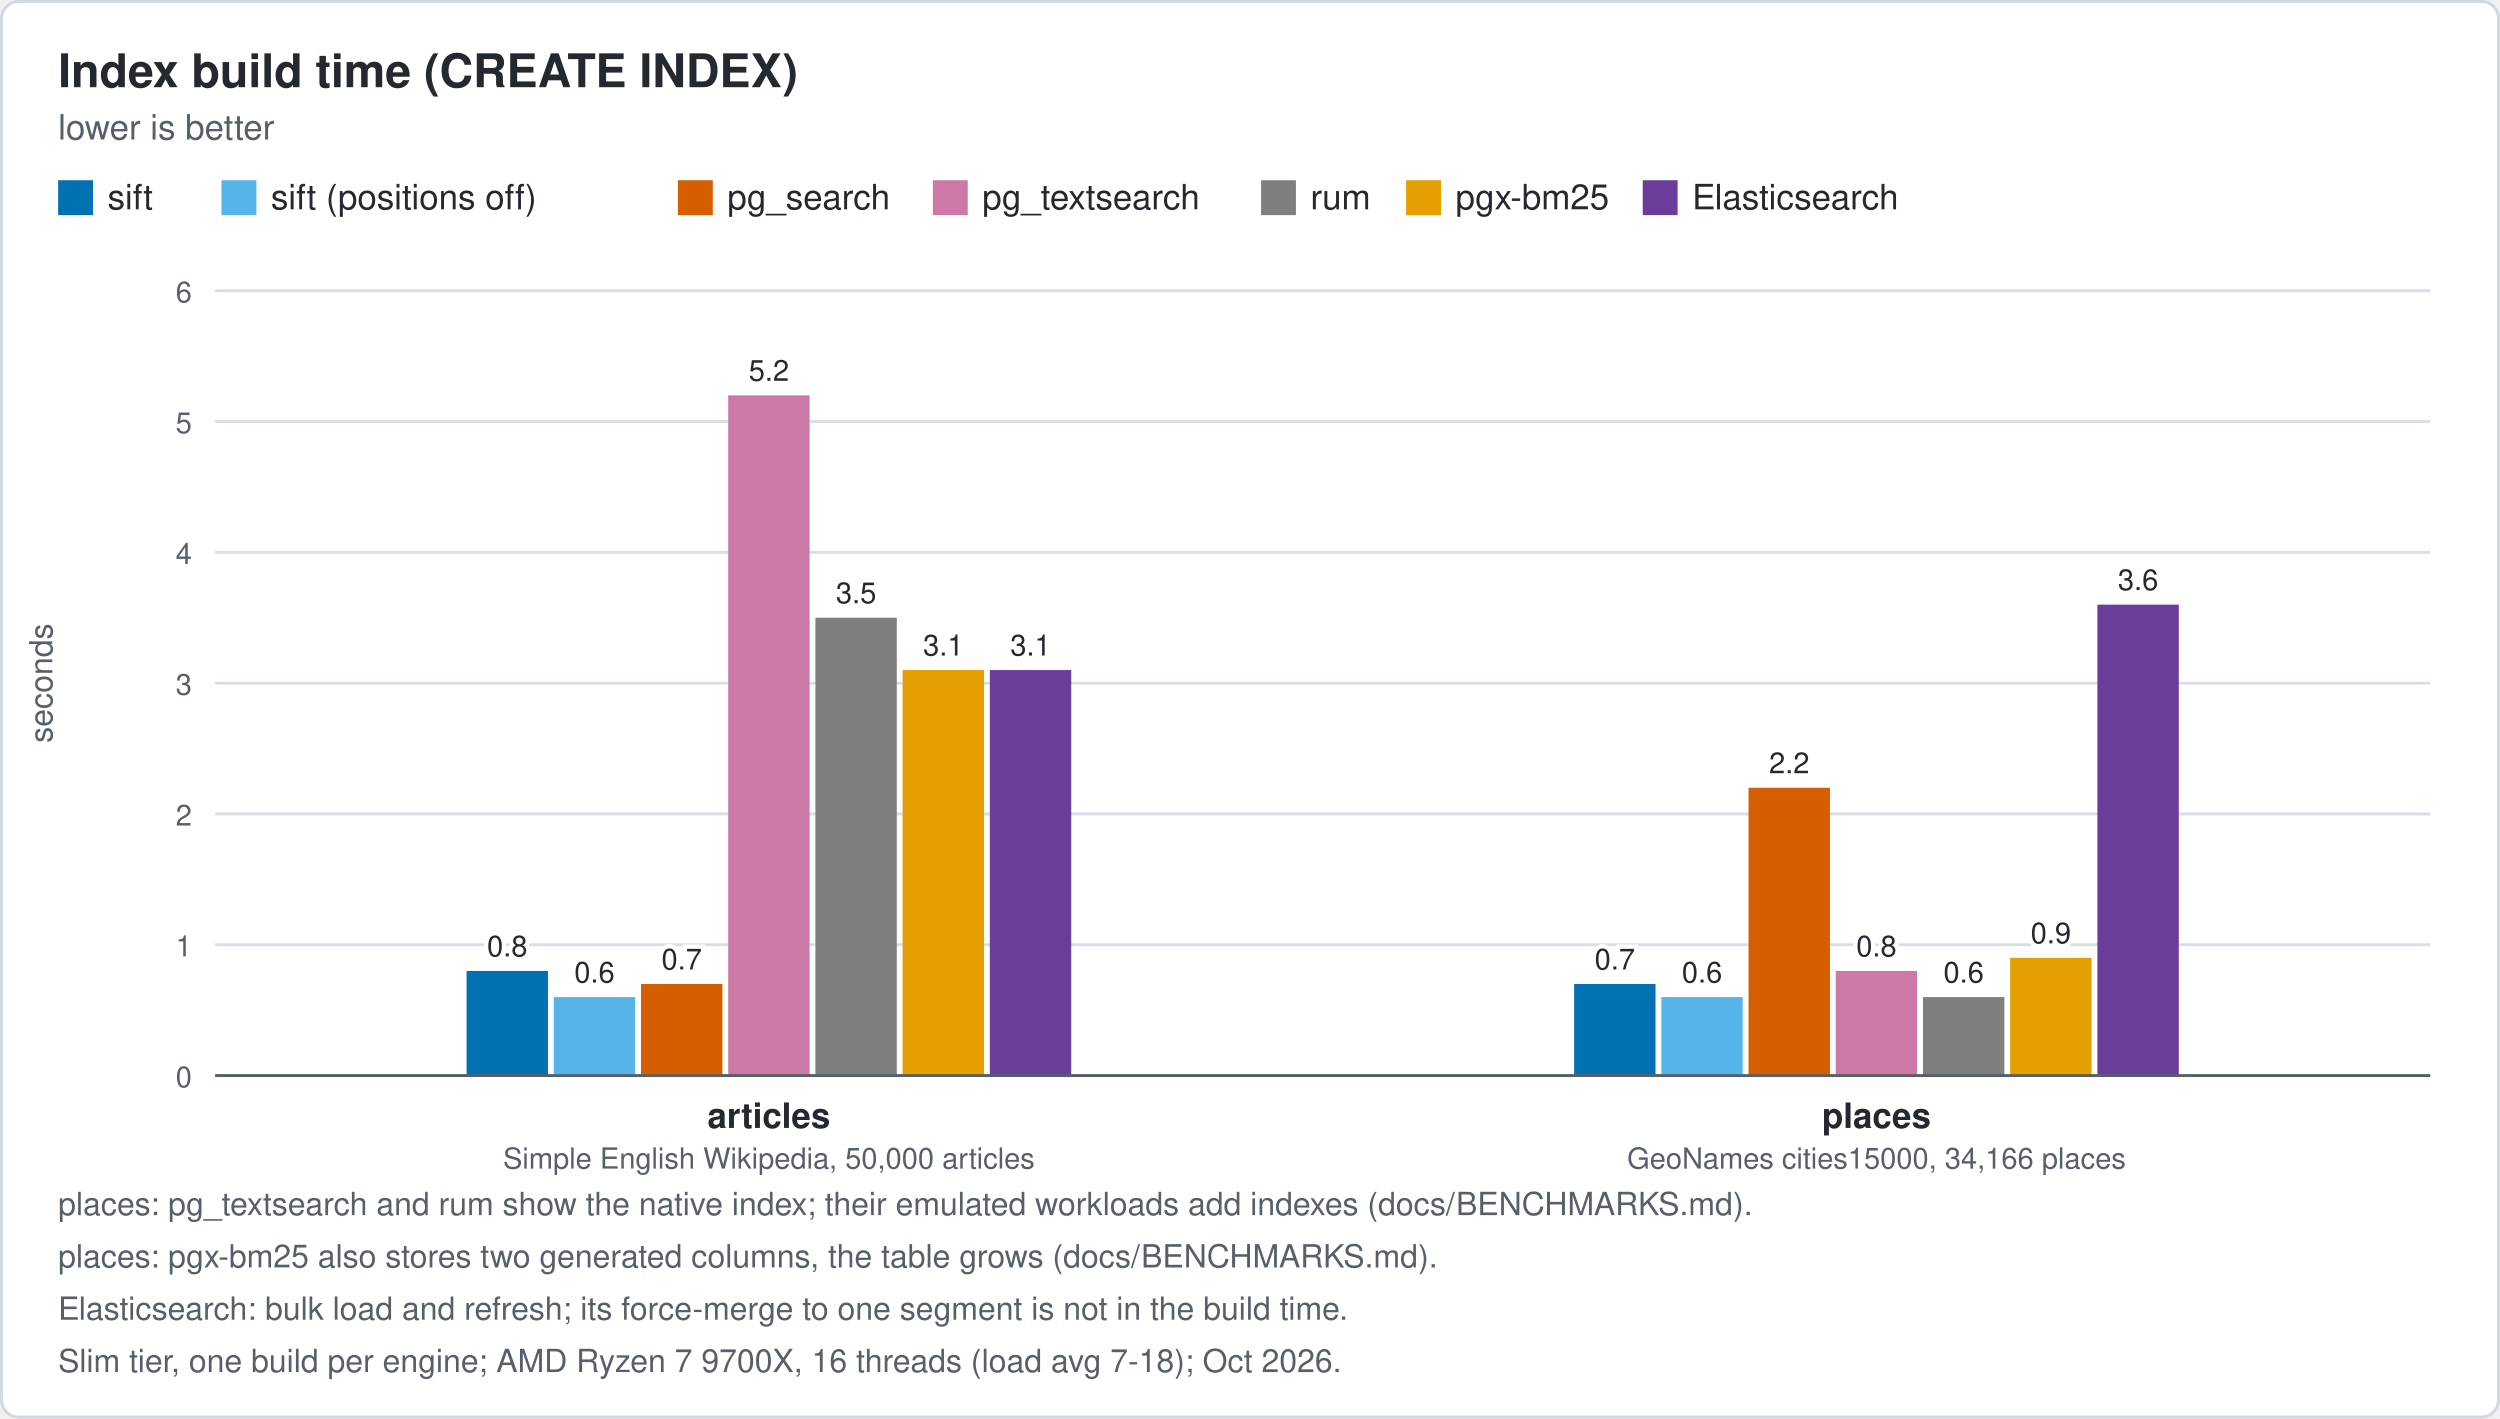
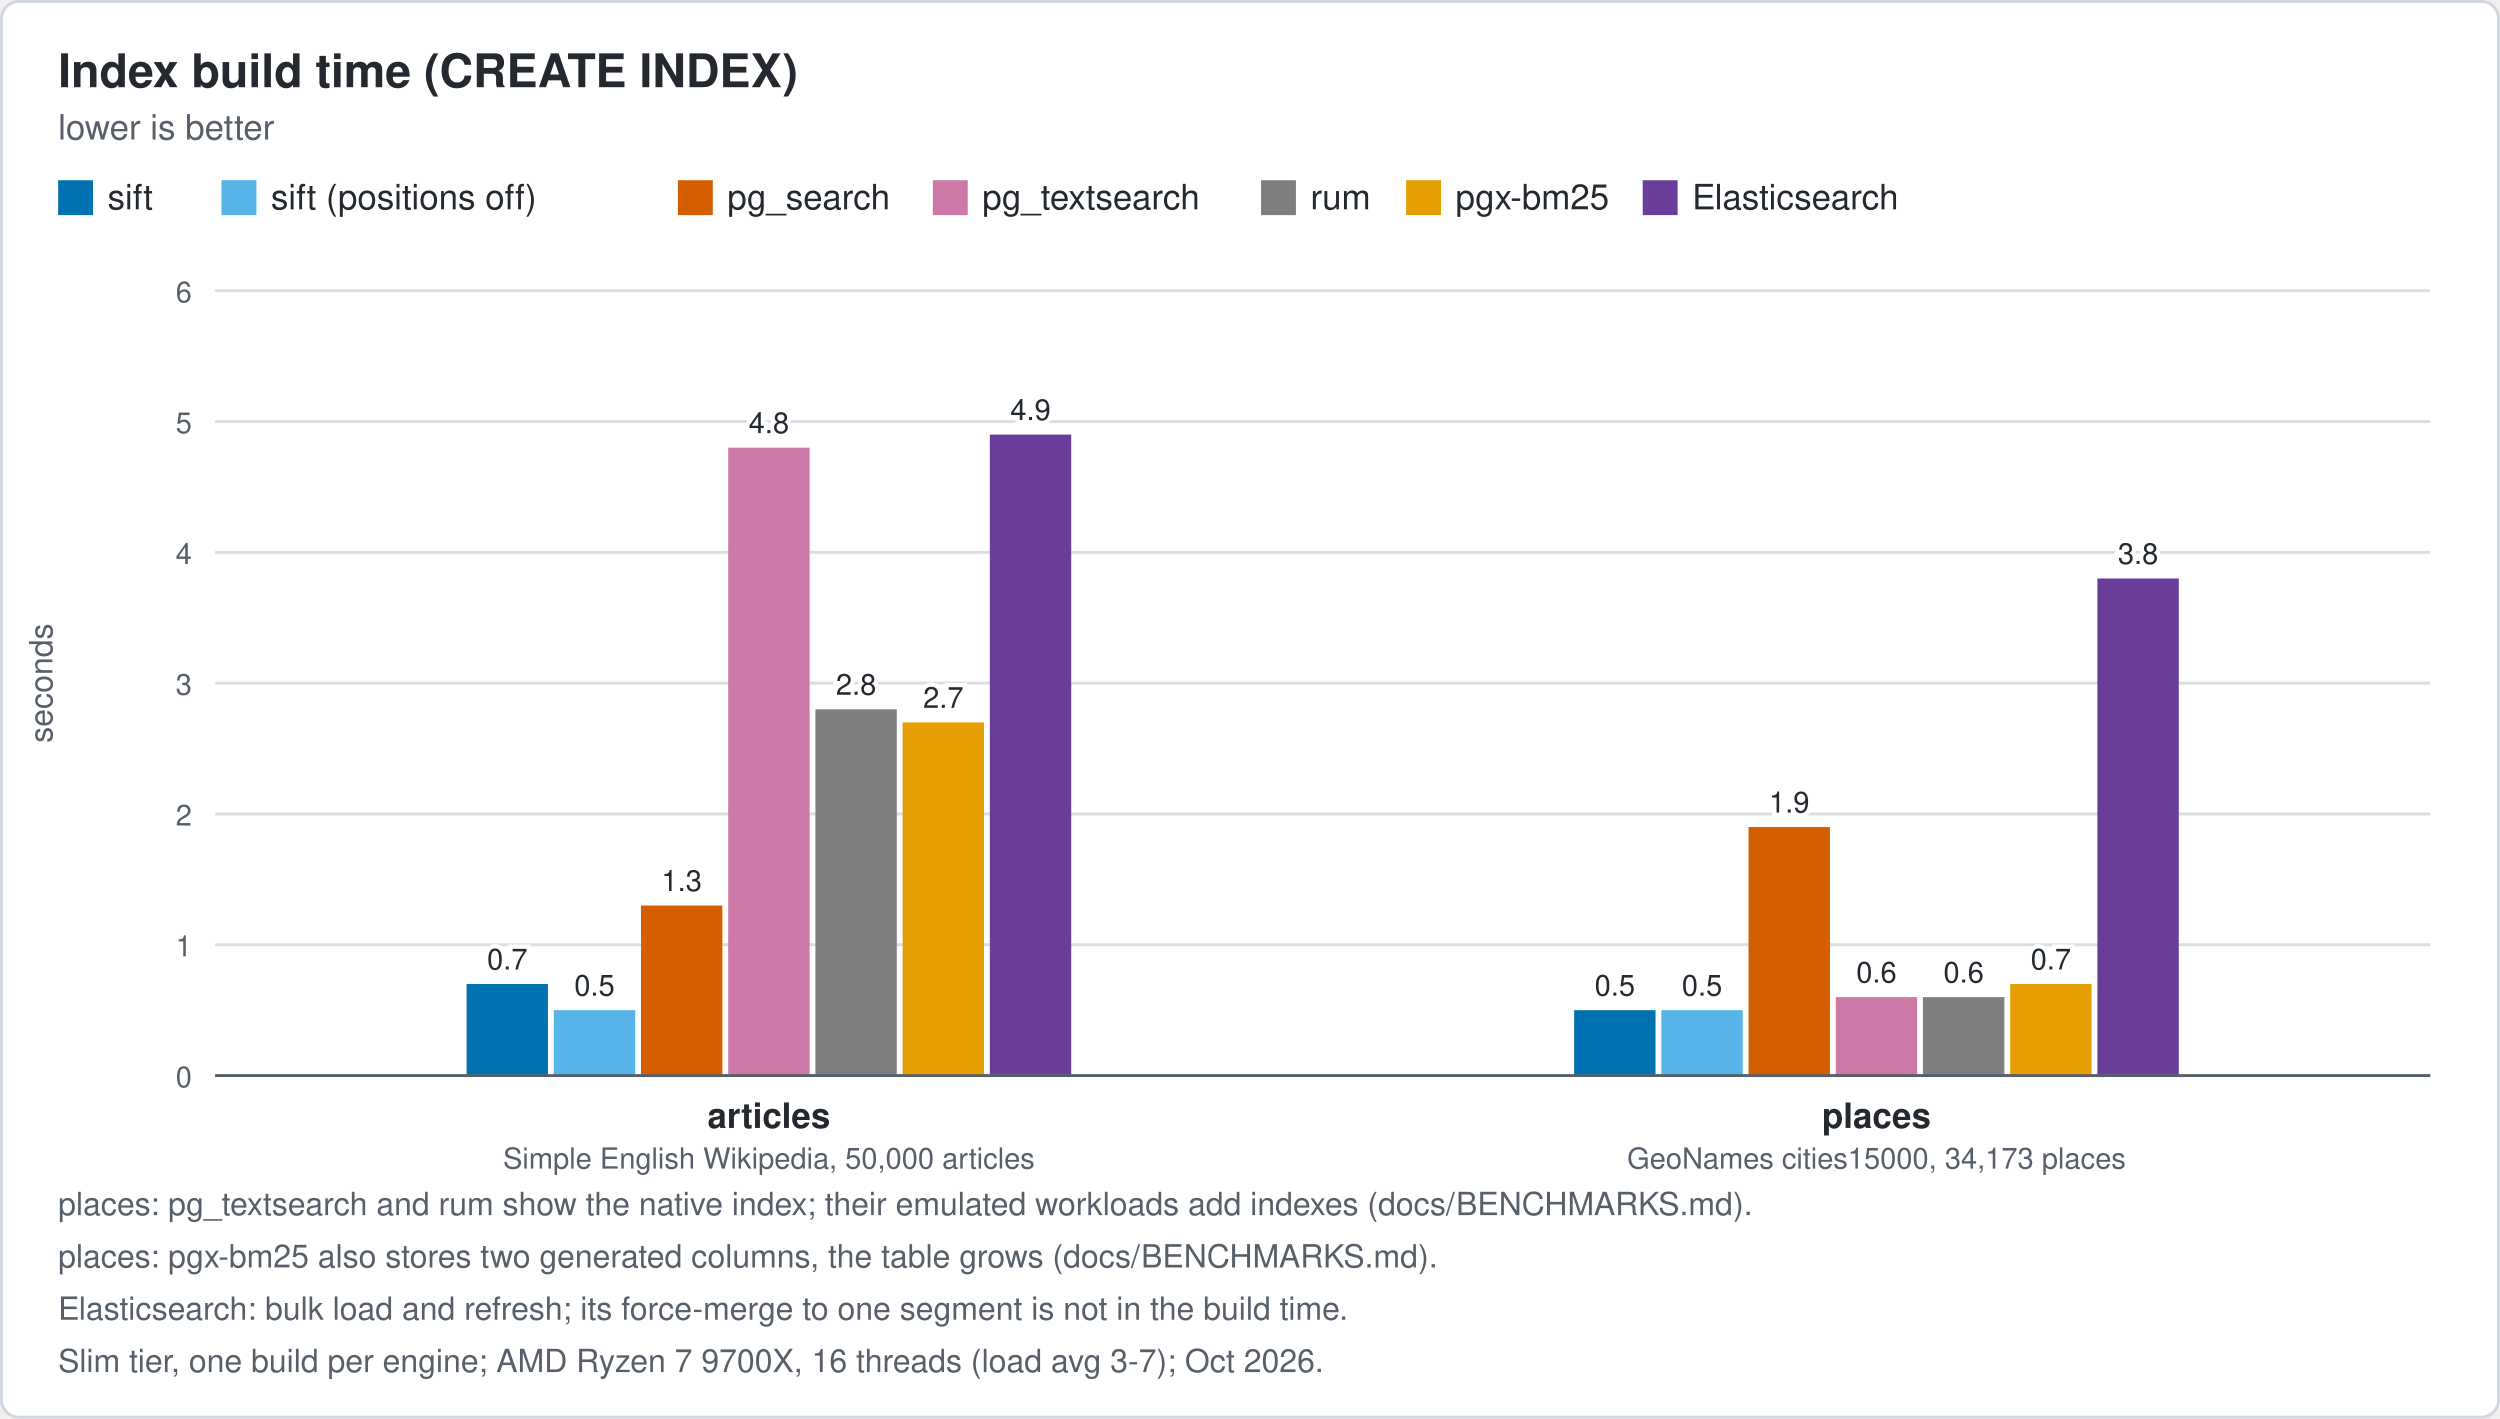
<svg xmlns="http://www.w3.org/2000/svg" width="860" height="488" viewBox="0 0 860 488" role="img" aria-labelledby="t d" font-family="Helvetica, Arial, sans-serif">
  <rect x="0.5" y="0.5" width="859" height="487" rx="6" fill="#ffffff" stroke="#d0d7de" />
  <text x="20" y="30" font-size="16" text-anchor="start" fill="#24292f" font-weight="bold">Index build time (CREATE INDEX)</text>
  <text x="20" y="48" font-size="12" text-anchor="start" fill="#57606a">lower is better</text>
  <rect x="20" y="62" width="12" height="12" fill="#0072B2" />
  <text x="37" y="72" font-size="12" text-anchor="start" fill="#24292f">sift</text>
  <rect x="76.2" y="62" width="12" height="12" fill="#56B4E9" />
  <text x="93.2" y="72" font-size="12" text-anchor="start" fill="#24292f">sift (positions off)</text>
  <rect x="233.2" y="62" width="12" height="12" fill="#D55E00" />
  <text x="250.2" y="72" font-size="12" text-anchor="start" fill="#24292f">pg_search</text>
  <rect x="320.9" y="62" width="12" height="12" fill="#CC79A7" />
  <text x="337.9" y="72" font-size="12" text-anchor="start" fill="#24292f">pg_textsearch</text>
  <rect x="433.8" y="62" width="12" height="12" fill="#7f7f7f" />
  <text x="450.8" y="72" font-size="12" text-anchor="start" fill="#24292f">rum</text>
  <rect x="483.7" y="62" width="12" height="12" fill="#E69F00" />
  <text x="500.7" y="72" font-size="12" text-anchor="start" fill="#24292f">pgx-bm25</text>
  <rect x="565.1" y="62" width="12" height="12" fill="#6A3D9A" />
  <text x="582.1" y="72" font-size="12" text-anchor="start" fill="#24292f">Elasticsearch</text>
  <line x1="74" y1="370" x2="836" y2="370" stroke="#d8dee4" stroke-width="1" />
  <text x="66" y="374" font-size="10" text-anchor="end" fill="#57606a">0</text>
  <line x1="74" y1="325" x2="836" y2="325" stroke="#d8dee4" stroke-width="1" />
  <text x="66" y="329" font-size="10" text-anchor="end" fill="#57606a">1</text>
  <line x1="74" y1="280" x2="836" y2="280" stroke="#d8dee4" stroke-width="1" />
  <text x="66" y="284" font-size="10" text-anchor="end" fill="#57606a">2</text>
  <line x1="74" y1="235" x2="836" y2="235" stroke="#d8dee4" stroke-width="1" />
  <text x="66" y="239" font-size="10" text-anchor="end" fill="#57606a">3</text>
  <line x1="74" y1="190" x2="836" y2="190" stroke="#d8dee4" stroke-width="1" />
  <text x="66" y="194" font-size="10" text-anchor="end" fill="#57606a">4</text>
  <line x1="74" y1="145" x2="836" y2="145" stroke="#d8dee4" stroke-width="1" />
  <text x="66" y="149" font-size="10" text-anchor="end" fill="#57606a">5</text>
  <line x1="74" y1="100" x2="836" y2="100" stroke="#d8dee4" stroke-width="1" />
  <text x="66" y="104" font-size="10" text-anchor="end" fill="#57606a">6</text>
  <text transform="translate(18 235) rotate(-90)" font-size="11" text-anchor="middle" fill="#57606a">seconds</text>
-   <rect x="160.5" y="334" width="28" height="36" fill="#0072B2" />
-   <text x="174.5" y="329" font-size="10" text-anchor="middle" fill="#24292f" stroke="#ffffff" stroke-width="3" paint-order="stroke">0.8</text>
-   <rect x="190.5" y="343" width="28" height="27" fill="#56B4E9" />
-   <text x="204.5" y="338" font-size="10" text-anchor="middle" fill="#24292f" stroke="#ffffff" stroke-width="3" paint-order="stroke">0.6</text>
-   <rect x="220.5" y="338.5" width="28" height="31.5" fill="#D55E00" />
-   <text x="234.5" y="333.5" font-size="10" text-anchor="middle" fill="#24292f" stroke="#ffffff" stroke-width="3" paint-order="stroke">0.7</text>
-   <rect x="250.5" y="136" width="28" height="234" fill="#CC79A7" />
-   <text x="264.5" y="131" font-size="10" text-anchor="middle" fill="#24292f" stroke="#ffffff" stroke-width="3" paint-order="stroke">5.2</text>
-   <rect x="280.5" y="212.5" width="28" height="157.5" fill="#7f7f7f" />
-   <text x="294.5" y="207.5" font-size="10" text-anchor="middle" fill="#24292f" stroke="#ffffff" stroke-width="3" paint-order="stroke">3.5</text>
-   <rect x="310.5" y="230.5" width="28" height="139.5" fill="#E69F00" />
-   <text x="324.5" y="225.5" font-size="10" text-anchor="middle" fill="#24292f" stroke="#ffffff" stroke-width="3" paint-order="stroke">3.1</text>
-   <rect x="340.5" y="230.5" width="28" height="139.5" fill="#6A3D9A" />
-   <text x="354.5" y="225.5" font-size="10" text-anchor="middle" fill="#24292f" stroke="#ffffff" stroke-width="3" paint-order="stroke">3.1</text>
+   <rect x="160.5" y="338.5" width="28" height="31.5" fill="#0072B2" />
+   <text x="174.5" y="333.5" font-size="10" text-anchor="middle" fill="#24292f" stroke="#ffffff" stroke-width="3" paint-order="stroke">0.7</text>
+   <rect x="190.5" y="347.5" width="28" height="22.5" fill="#56B4E9" />
+   <text x="204.5" y="342.5" font-size="10" text-anchor="middle" fill="#24292f" stroke="#ffffff" stroke-width="3" paint-order="stroke">0.5</text>
+   <rect x="220.5" y="311.5" width="28" height="58.5" fill="#D55E00" />
+   <text x="234.5" y="306.5" font-size="10" text-anchor="middle" fill="#24292f" stroke="#ffffff" stroke-width="3" paint-order="stroke">1.3</text>
+   <rect x="250.5" y="154" width="28" height="216" fill="#CC79A7" />
+   <text x="264.5" y="149" font-size="10" text-anchor="middle" fill="#24292f" stroke="#ffffff" stroke-width="3" paint-order="stroke">4.8</text>
+   <rect x="280.5" y="244" width="28" height="126" fill="#7f7f7f" />
+   <text x="294.5" y="239" font-size="10" text-anchor="middle" fill="#24292f" stroke="#ffffff" stroke-width="3" paint-order="stroke">2.8</text>
+   <rect x="310.5" y="248.5" width="28" height="121.5" fill="#E69F00" />
+   <text x="324.5" y="243.5" font-size="10" text-anchor="middle" fill="#24292f" stroke="#ffffff" stroke-width="3" paint-order="stroke">2.7</text>
+   <rect x="340.5" y="149.5" width="28" height="220.5" fill="#6A3D9A" />
+   <text x="354.5" y="144.5" font-size="10" text-anchor="middle" fill="#24292f" stroke="#ffffff" stroke-width="3" paint-order="stroke">4.9</text>
  <text x="264.5" y="388" font-size="12" text-anchor="middle" fill="#24292f" font-weight="bold">articles</text>
  <text x="264.5" y="402" font-size="10" text-anchor="middle" fill="#57606a">Simple English Wikipedia, 50,000 articles</text>
-   <rect x="541.5" y="338.5" width="28" height="31.5" fill="#0072B2" />
-   <text x="555.5" y="333.5" font-size="10" text-anchor="middle" fill="#24292f" stroke="#ffffff" stroke-width="3" paint-order="stroke">0.7</text>
-   <rect x="571.5" y="343" width="28" height="27" fill="#56B4E9" />
-   <text x="585.5" y="338" font-size="10" text-anchor="middle" fill="#24292f" stroke="#ffffff" stroke-width="3" paint-order="stroke">0.6</text>
-   <rect x="601.5" y="271" width="28" height="99" fill="#D55E00" />
-   <text x="615.5" y="266" font-size="10" text-anchor="middle" fill="#24292f" stroke="#ffffff" stroke-width="3" paint-order="stroke">2.2</text>
-   <rect x="631.5" y="334" width="28" height="36" fill="#CC79A7" />
-   <text x="645.5" y="329" font-size="10" text-anchor="middle" fill="#24292f" stroke="#ffffff" stroke-width="3" paint-order="stroke">0.8</text>
+   <rect x="541.5" y="347.5" width="28" height="22.5" fill="#0072B2" />
+   <text x="555.5" y="342.5" font-size="10" text-anchor="middle" fill="#24292f" stroke="#ffffff" stroke-width="3" paint-order="stroke">0.5</text>
+   <rect x="571.5" y="347.5" width="28" height="22.5" fill="#56B4E9" />
+   <text x="585.5" y="342.5" font-size="10" text-anchor="middle" fill="#24292f" stroke="#ffffff" stroke-width="3" paint-order="stroke">0.5</text>
+   <rect x="601.5" y="284.5" width="28" height="85.5" fill="#D55E00" />
+   <text x="615.5" y="279.5" font-size="10" text-anchor="middle" fill="#24292f" stroke="#ffffff" stroke-width="3" paint-order="stroke">1.9</text>
+   <rect x="631.5" y="343" width="28" height="27" fill="#CC79A7" />
+   <text x="645.5" y="338" font-size="10" text-anchor="middle" fill="#24292f" stroke="#ffffff" stroke-width="3" paint-order="stroke">0.6</text>
  <rect x="661.5" y="343" width="28" height="27" fill="#7f7f7f" />
  <text x="675.5" y="338" font-size="10" text-anchor="middle" fill="#24292f" stroke="#ffffff" stroke-width="3" paint-order="stroke">0.6</text>
-   <rect x="691.5" y="329.5" width="28" height="40.5" fill="#E69F00" />
-   <text x="705.5" y="324.5" font-size="10" text-anchor="middle" fill="#24292f" stroke="#ffffff" stroke-width="3" paint-order="stroke">0.9</text>
-   <rect x="721.5" y="208" width="28" height="162" fill="#6A3D9A" />
-   <text x="735.5" y="203" font-size="10" text-anchor="middle" fill="#24292f" stroke="#ffffff" stroke-width="3" paint-order="stroke">3.6</text>
+   <rect x="691.5" y="338.5" width="28" height="31.5" fill="#E69F00" />
+   <text x="705.5" y="333.5" font-size="10" text-anchor="middle" fill="#24292f" stroke="#ffffff" stroke-width="3" paint-order="stroke">0.7</text>
+   <rect x="721.5" y="199" width="28" height="171" fill="#6A3D9A" />
+   <text x="735.5" y="194" font-size="10" text-anchor="middle" fill="#24292f" stroke="#ffffff" stroke-width="3" paint-order="stroke">3.8</text>
  <text x="645.5" y="388" font-size="12" text-anchor="middle" fill="#24292f" font-weight="bold">places</text>
-   <text x="645.5" y="402" font-size="10" text-anchor="middle" fill="#57606a">GeoNames cities15000, 34,166 places</text>
+   <text x="645.5" y="402" font-size="10" text-anchor="middle" fill="#57606a">GeoNames cities15000, 34,173 places</text>
  <line x1="74" y1="370" x2="836" y2="370" stroke="#57606a" stroke-width="1" />
  <text x="20" y="454" font-size="11" text-anchor="start" fill="#57606a">Elasticsearch: bulk load and refresh; its force-merge to one segment is not in the build time.</text>
  <text x="20" y="436" font-size="11" text-anchor="start" fill="#57606a">places: pgx-bm25 also stores two generated columns, the table grows (docs/BENCHMARKS.md).</text>
  <text x="20" y="418" font-size="11" text-anchor="start" fill="#57606a">places: pg_textsearch and rum show the native index; their emulated workloads add indexes (docs/BENCHMARKS.md).</text>
-   <text x="20" y="472" font-size="11" text-anchor="start" fill="#57606a">Slim tier, one build per engine; AMD Ryzen 7 9700X, 16 threads (load avg 7-18); Oct 2026.</text>
+   <text x="20" y="472" font-size="11" text-anchor="start" fill="#57606a">Slim tier, one build per engine; AMD Ryzen 7 9700X, 16 threads (load avg 3-7); Oct 2026.</text>
</svg>
